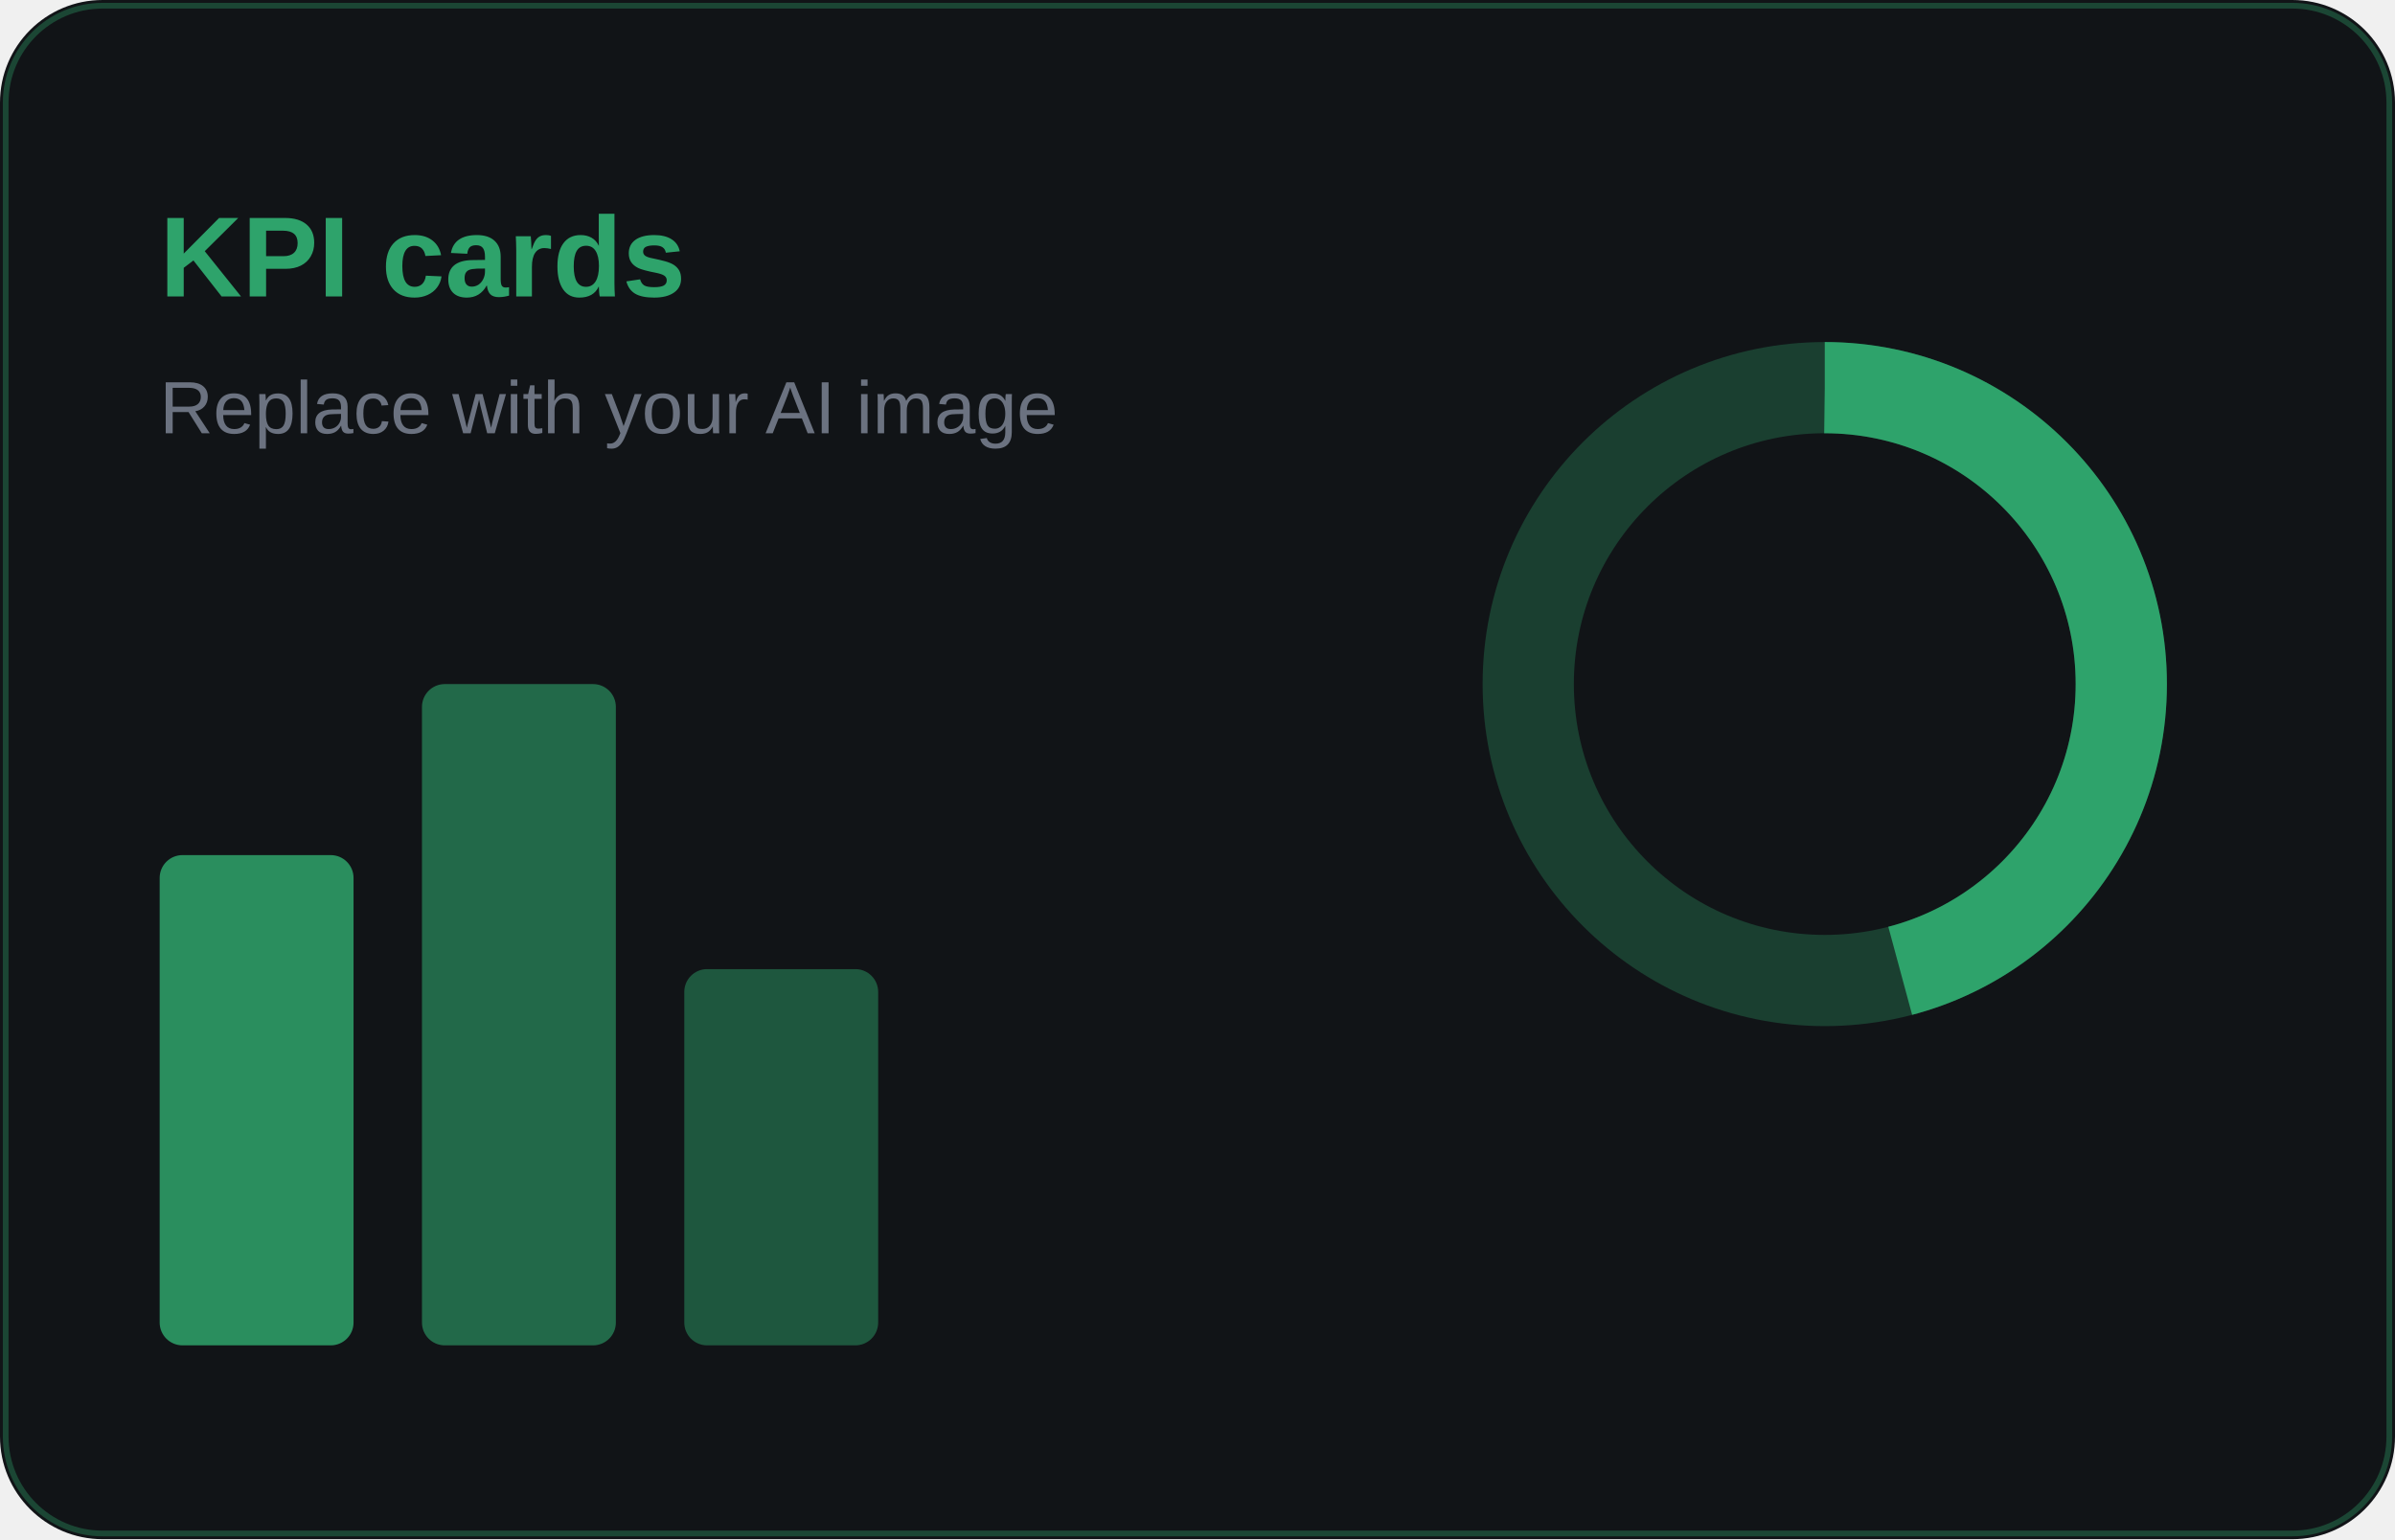
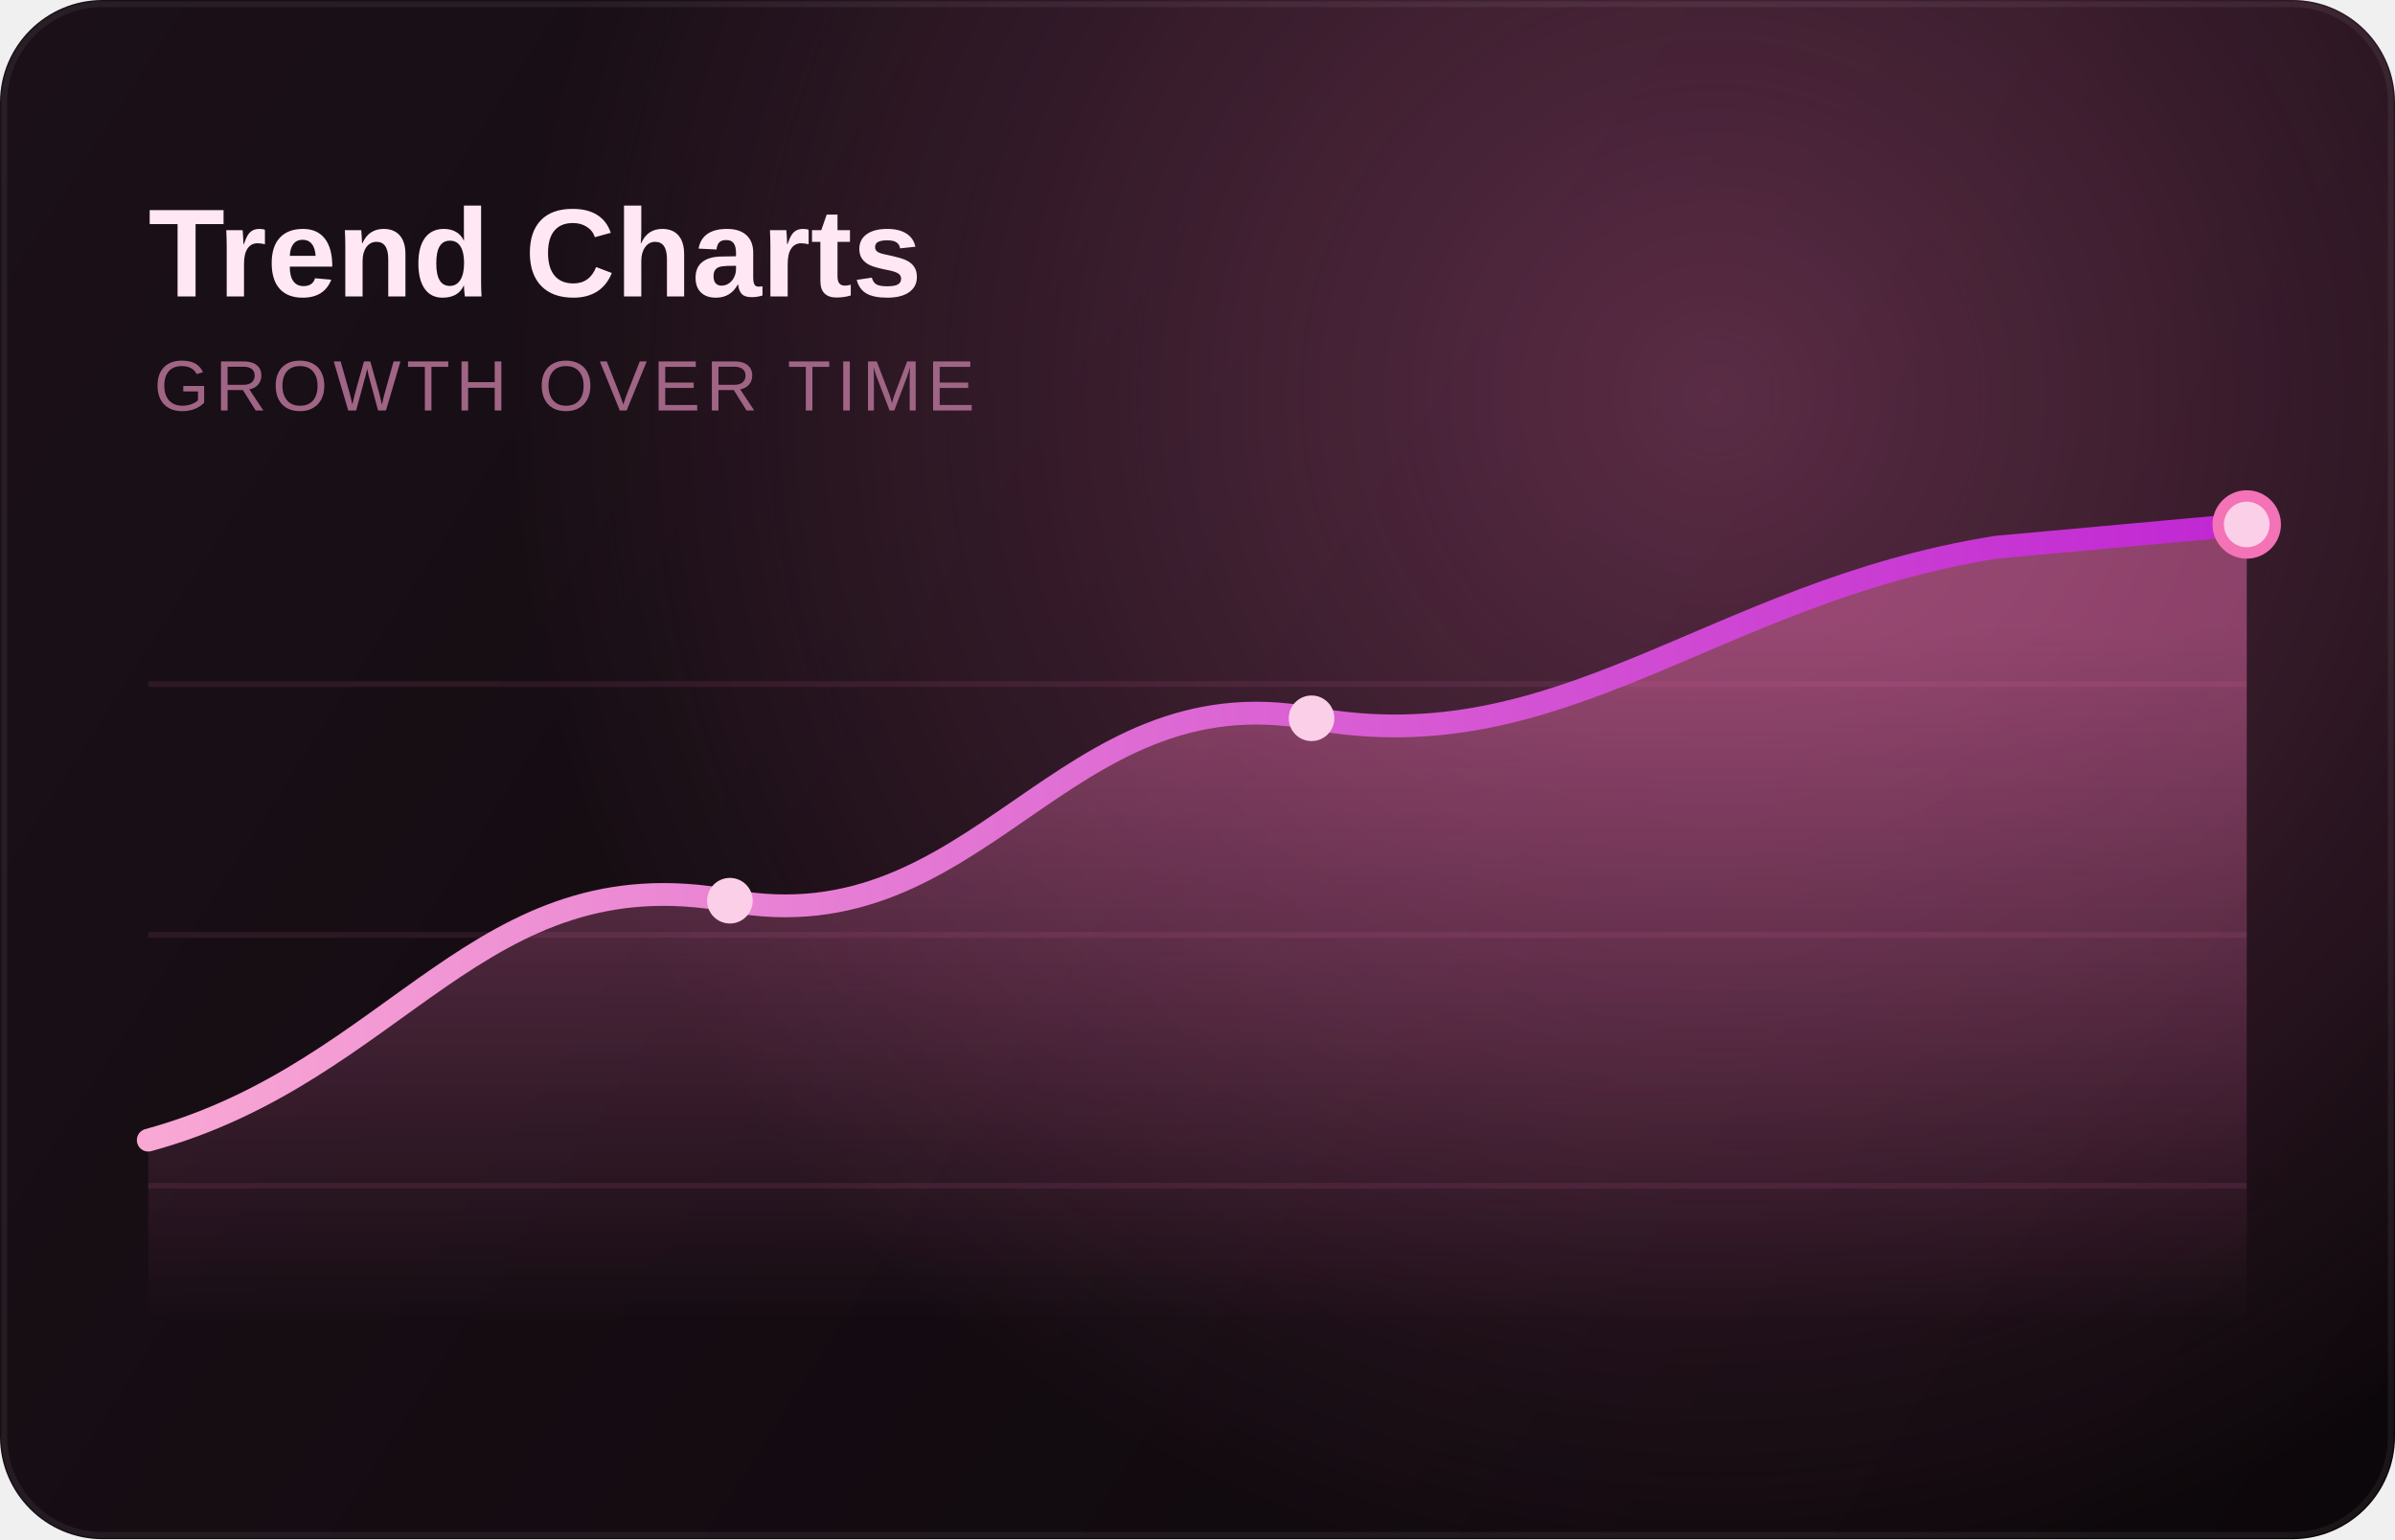
<svg xmlns="http://www.w3.org/2000/svg" viewBox="0 0 420 270" fill="none">
-   <rect width="420" height="270" rx="18" fill="#111417" />
-   <rect x="1" y="1" width="418" height="268" rx="17" fill="none" stroke="#2ea36b" stroke-opacity="0.35" />
-   <g fill="#2ea36b" opacity="0.85">
-     <rect x="28" y="150" width="34" height="86" rx="4" />
-     <rect x="74" y="120" width="34" height="116" rx="4" opacity="0.7" />
-     <rect x="120" y="170" width="34" height="66" rx="4" opacity="0.55" />
+   <defs>
+     <linearGradient id="bg6" x1="0" y1="0" x2="420" y2="270" gradientUnits="userSpaceOnUse">
+       <stop stop-color="#1B1018" />
+       <stop offset="1" stop-color="#0C070A" />
+     </linearGradient>
+     <radialGradient id="glow6" cx="0" cy="0" r="1" gradientUnits="userSpaceOnUse" gradientTransform="translate(300 70) scale(210)">
+       <stop stop-color="#f472b6" stop-opacity="0.32" />
+       <stop offset="1" stop-color="#f472b6" stop-opacity="0" />
+     </radialGradient>
+     <linearGradient id="area6" x1="0" y1="110" x2="0" y2="232" gradientUnits="userSpaceOnUse">
+       <stop stop-color="#f472b6" stop-opacity="0.45" />
+       <stop offset="1" stop-color="#f472b6" stop-opacity="0" />
+     </linearGradient>
+     <linearGradient id="line6" x1="26" y1="0" x2="394" y2="0" gradientUnits="userSpaceOnUse">
+       <stop stop-color="#f9a8d4" />
+       <stop offset="1" stop-color="#c026d3" />
+     </linearGradient>
+   </defs>
+   <rect width="420" height="270" rx="18" fill="url(#bg6)" />
+   <rect width="420" height="270" rx="18" fill="url(#glow6)" />
+   <rect x="0.75" y="0.75" width="418.5" height="268.5" rx="17.25" stroke="#ffffff" stroke-opacity="0.06" />
+   <g stroke="#f472b6" stroke-opacity="0.1">
+     <line x1="26" y1="120" x2="394" y2="120" />
+     <line x1="26" y1="164" x2="394" y2="164" />
+     <line x1="26" y1="208" x2="394" y2="208" />
  </g>
-   <circle cx="320" cy="120" r="52" fill="none" stroke="#2ea36b" stroke-width="16" opacity="0.3" />
-   <circle cx="320" cy="120" r="52" fill="none" stroke="#2ea36b" stroke-width="16" stroke-dasharray="150 330" transform="rotate(-90 320 120)" />
-   <text x="28" y="52" fill="#2ea36b" font-family="Arial, sans-serif" font-size="20" font-weight="700">KPI cards</text>
-   <text x="28" y="76" fill="#6b7280" font-family="Arial, sans-serif" font-size="13">Replace with your AI image</text>
+   <path d="M26 200 C70 188 84 150 128 158 C172 166 186 118 230 126 C274 134 300 104 350 96 L394 92 L394 232 L26 232 Z" fill="url(#area6)" />
+   <path d="M26 200 C70 188 84 150 128 158 C172 166 186 118 230 126 C274 134 300 104 350 96 L394 92" fill="none" stroke="url(#line6)" stroke-width="4" stroke-linecap="round" />
+   <g fill="#fbcfe8">
+     <circle cx="128" cy="158" r="4" />
+     <circle cx="230" cy="126" r="4" />
+     <circle cx="394" cy="92" r="5" stroke="#f472b6" stroke-width="2" />
+   </g>
+   <text x="26" y="52" fill="#ffe8f4" font-family="Arial, Helvetica, sans-serif" font-size="22" font-weight="800">Trend Charts</text>
+   <text x="27" y="72" fill="#a06585" font-family="Arial, Helvetica, sans-serif" font-size="12.5" letter-spacing="1">GROWTH OVER TIME</text>
</svg>
